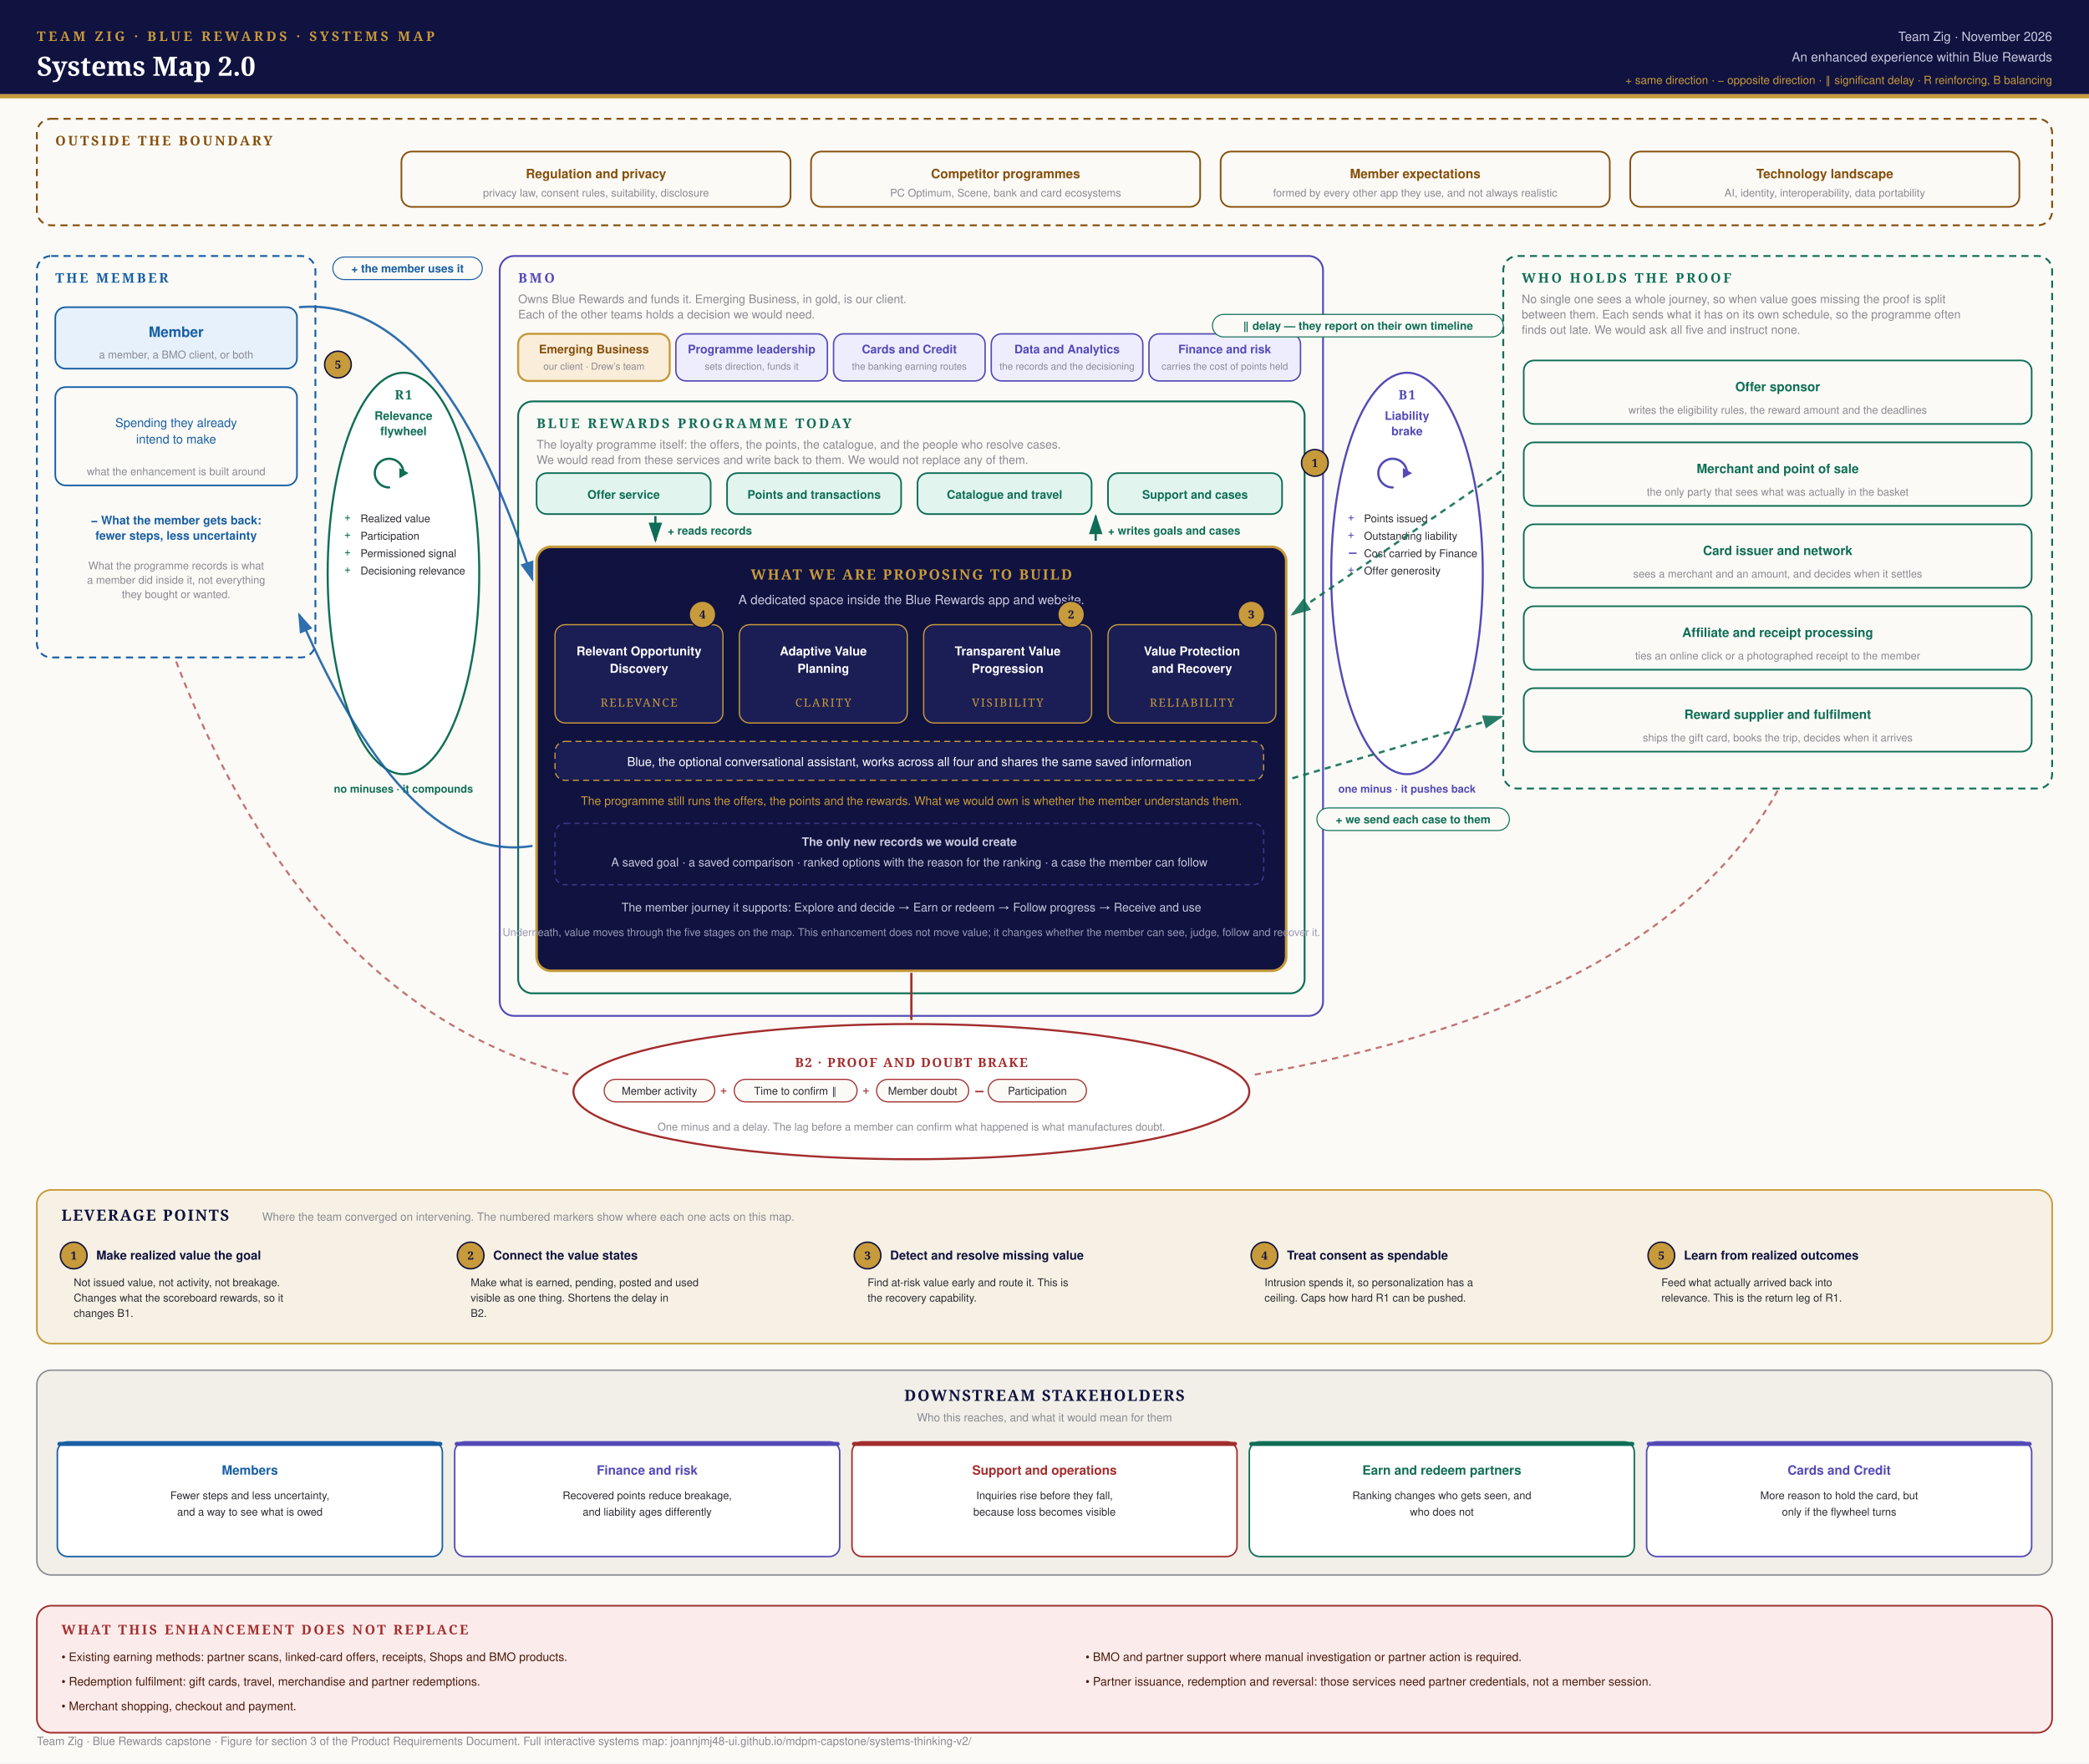
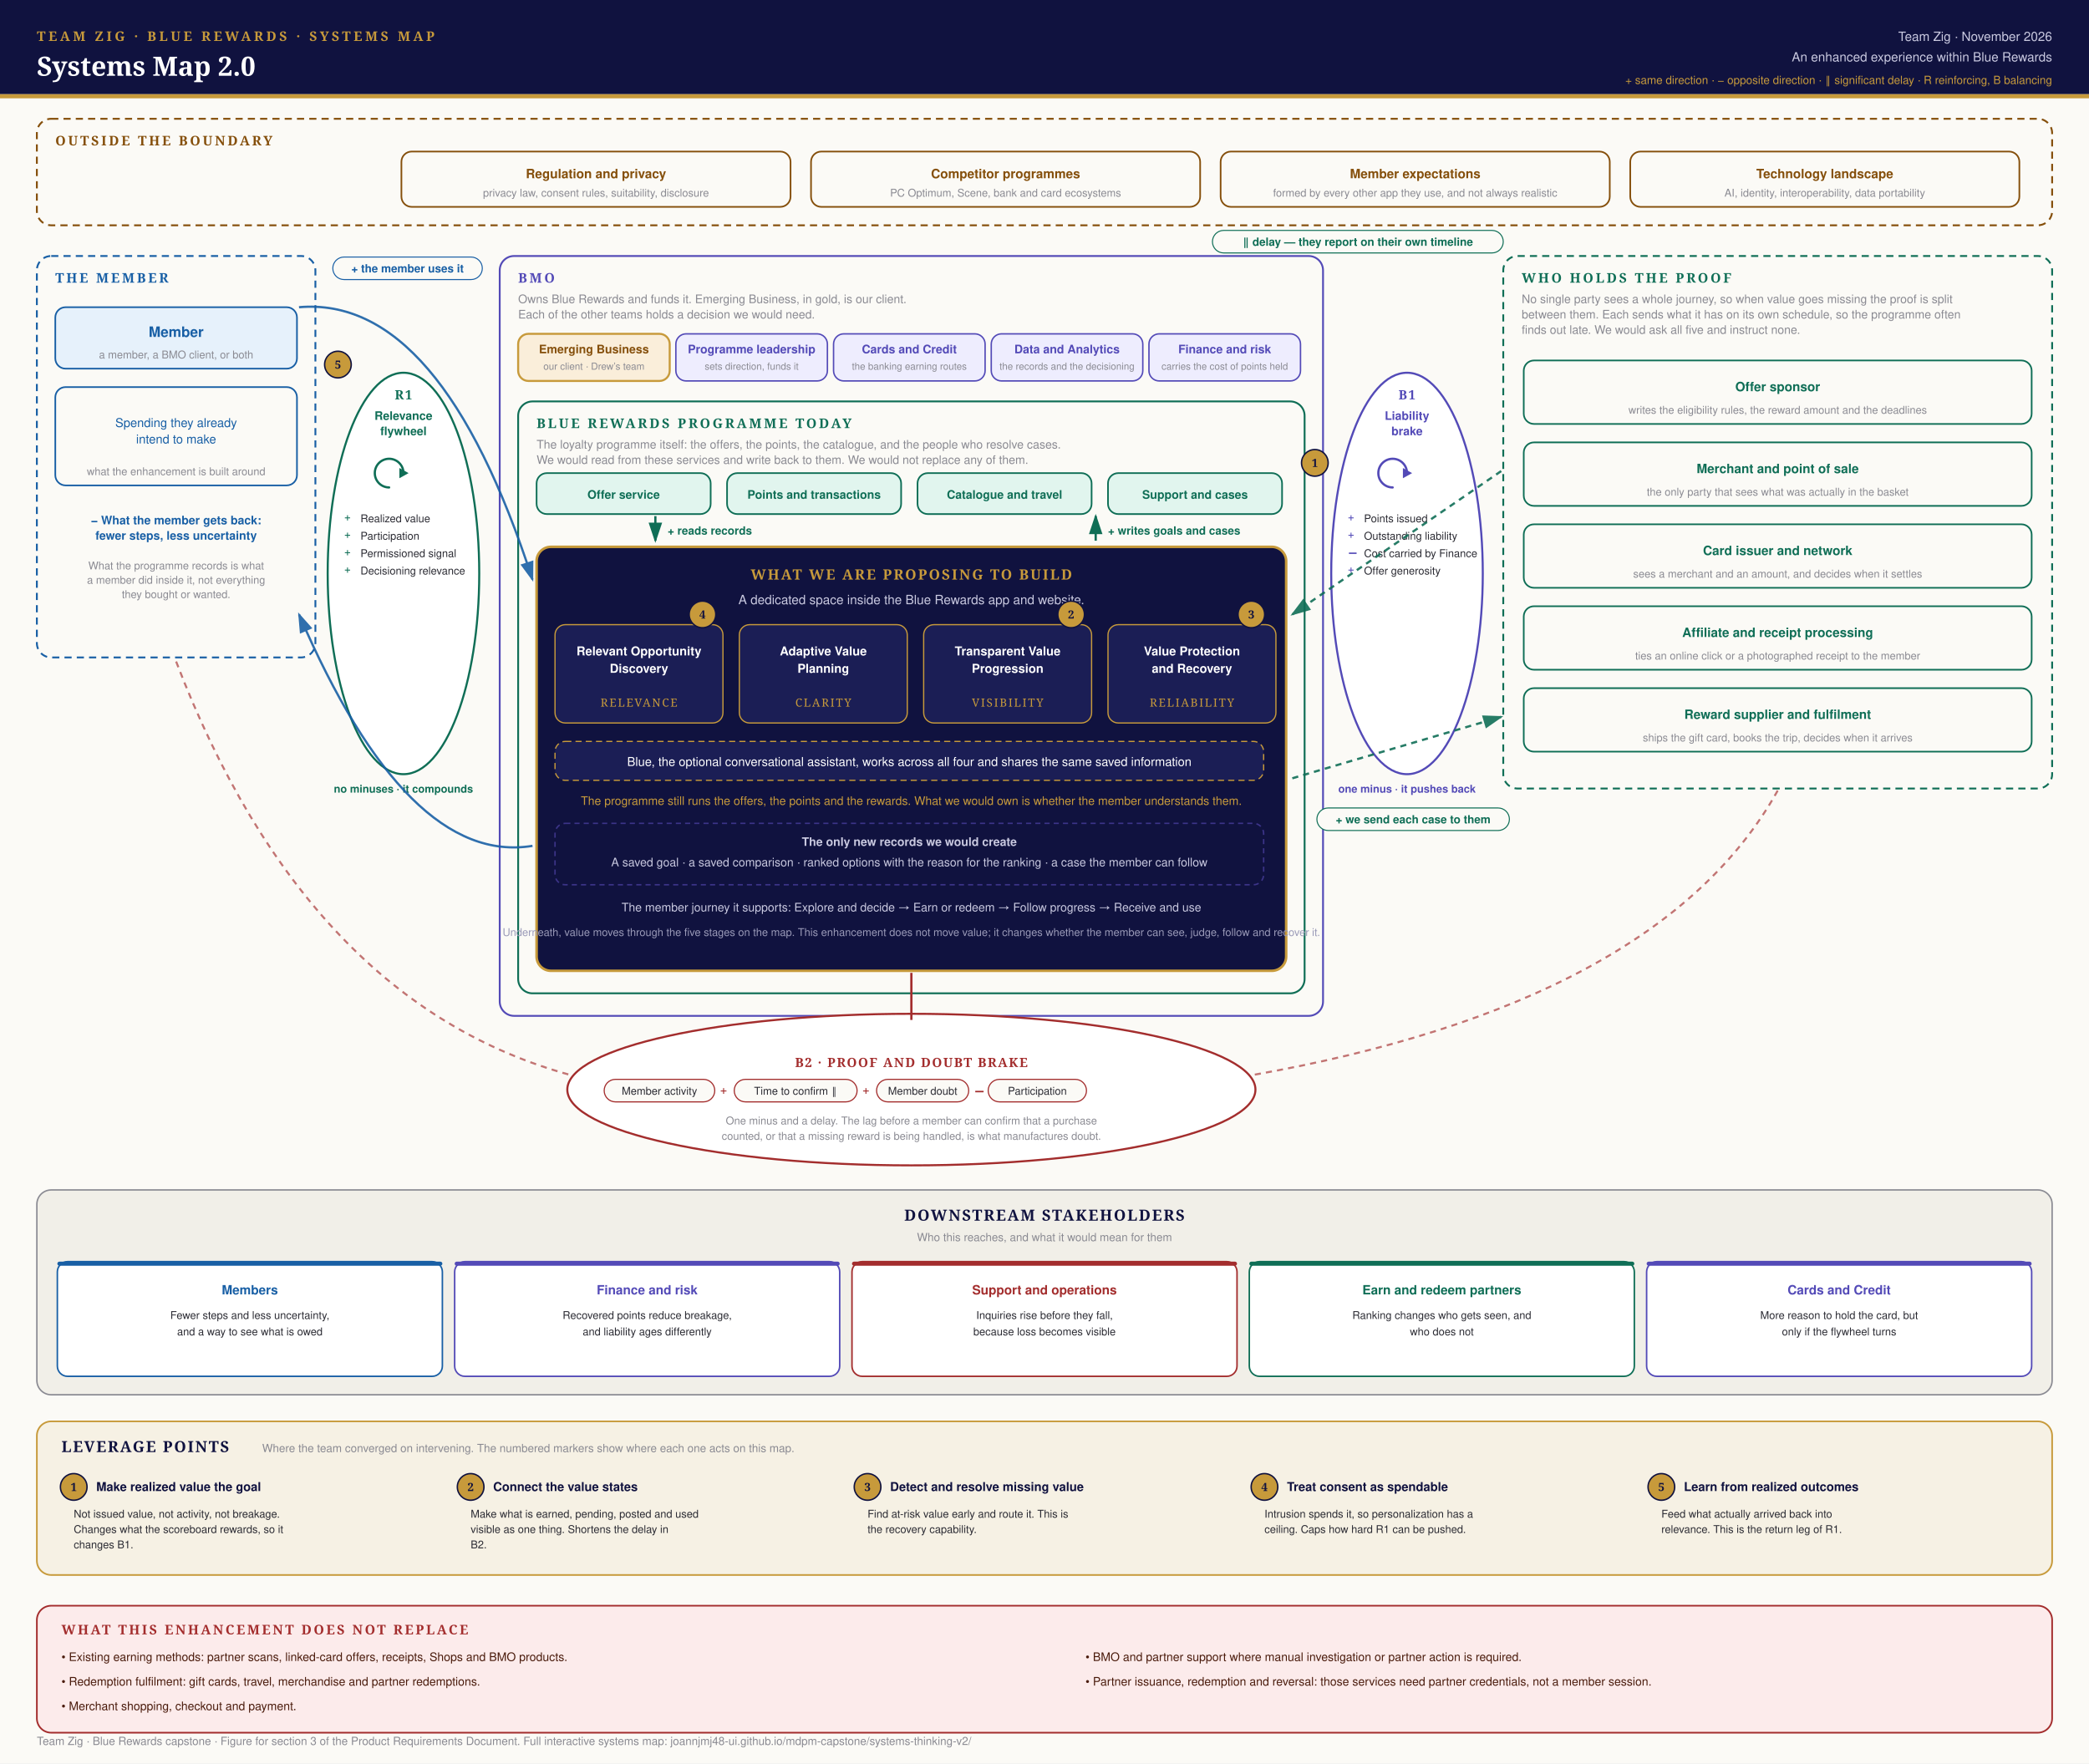
<svg xmlns="http://www.w3.org/2000/svg" viewBox="0 0 2040 1722" role="img" aria-label="Where the product sits in the Blue Rewards system. The product is a dedicated space inside the existing Blue Rewards app, nested within the programme systems of record, which are nested within BMO. The member is to the left, evidence authorities to the right, and forces outside the boundary across the top. The product owns no system of record.">
  <defs>
    <marker id="ar_185FA5" markerWidth="10" markerHeight="10" refX="8" refY="3" orient="auto" markerUnits="strokeWidth">
      <path d="M0,0 L9,3 L0,6 Z" fill="#185FA5" />
    </marker>
    <marker id="ar_534AB7" markerWidth="10" markerHeight="10" refX="8" refY="3" orient="auto" markerUnits="strokeWidth">
      <path d="M0,0 L9,3 L0,6 Z" fill="#534AB7" />
    </marker>
    <marker id="ar_0F6E56" markerWidth="10" markerHeight="10" refX="8" refY="3" orient="auto" markerUnits="strokeWidth">
      <path d="M0,0 L9,3 L0,6 Z" fill="#0F6E56" />
    </marker>
    <marker id="ar_854F0B" markerWidth="10" markerHeight="10" refX="8" refY="3" orient="auto" markerUnits="strokeWidth">
      <path d="M0,0 L9,3 L0,6 Z" fill="#854F0B" />
    </marker>
    <marker id="ar_8a8a92" markerWidth="10" markerHeight="10" refX="8" refY="3" orient="auto" markerUnits="strokeWidth">
      <path d="M0,0 L9,3 L0,6 Z" fill="#8a8a92" />
    </marker>
    <marker id="ar_C79A3B" markerWidth="10" markerHeight="10" refX="8" refY="3" orient="auto" markerUnits="strokeWidth">
      <path d="M0,0 L9,3 L0,6 Z" fill="#C79A3B" />
    </marker>
    <marker id="ar_10123f" markerWidth="10" markerHeight="10" refX="8" refY="3" orient="auto" markerUnits="strokeWidth">
      <path d="M0,0 L9,3 L0,6 Z" fill="#10123f" />
    </marker>
  </defs>
  <rect width="2040" height="1722" fill="#fbfaf6" />
  <rect width="2040" height="92" fill="#10123f" />
  <rect y="92" width="2040" height="4" fill="#C79A3B" />
  <text x="36" y="40" font-family="Georgia,serif" font-size="13" fill="#C79A3B" letter-spacing="2.8" font-weight="700">TEAM ZIG  ·  BLUE REWARDS  ·  SYSTEMS MAP</text>
  <text x="36" y="74" font-family="Georgia,serif" font-size="26" fill="#ffffff" font-weight="700">Systems Map 2.0</text>
  <text x="2004" y="40" text-anchor="end" font-family="Helvetica,Arial,sans-serif" font-size="12.5" fill="#c9c9e0">Team Zig · November 2026</text>
  <text x="2004" y="60" text-anchor="end" font-family="Helvetica,Arial,sans-serif" font-size="12.5" fill="#c9c9e0">An enhanced experience within Blue Rewards</text>
  <text x="2004" y="82" text-anchor="end" font-family="Helvetica,Arial,sans-serif" font-size="11" fill="#C79A3B">+ same direction · − opposite direction · ‖ significant delay · R reinforcing, B balancing</text>
  <g transform="translate(0,0)">
    <rect x="36" y="116" width="1968" height="104" rx="14" fill="none" stroke="#854F0B" stroke-width="1.8" stroke-dasharray="7 5" />
    <text x="54" y="142" font-family="Georgia,serif" font-size="13" fill="#854F0B" font-weight="700" letter-spacing="2.2">OUTSIDE THE BOUNDARY</text>
    <rect x="392" y="148" width="380" height="54" rx="10" fill="#fbfaf6" stroke="#854F0B" stroke-width="1.6" />
    <text x="582.0" y="174.0" text-anchor="middle" font-family="Helvetica,Arial,sans-serif" font-size="12.5" fill="#854F0B" font-weight="700">Regulation and privacy</text>
    <text x="582.0" y="192" text-anchor="middle" font-family="Helvetica,Arial,sans-serif" font-size="10.5" fill="#8a8a92">privacy law, consent rules, suitability, disclosure</text>
    <rect x="792" y="148" width="380" height="54" rx="10" fill="#fbfaf6" stroke="#854F0B" stroke-width="1.6" />
    <text x="982.0" y="174.0" text-anchor="middle" font-family="Helvetica,Arial,sans-serif" font-size="12.5" fill="#854F0B" font-weight="700">Competitor programmes</text>
    <text x="982.0" y="192" text-anchor="middle" font-family="Helvetica,Arial,sans-serif" font-size="10.5" fill="#8a8a92">PC Optimum, Scene, bank and card ecosystems</text>
    <rect x="1192" y="148" width="380" height="54" rx="10" fill="#fbfaf6" stroke="#854F0B" stroke-width="1.6" />
    <text x="1382.0" y="174.0" text-anchor="middle" font-family="Helvetica,Arial,sans-serif" font-size="12.5" fill="#854F0B" font-weight="700">Member expectations</text>
    <text x="1382.0" y="192" text-anchor="middle" font-family="Helvetica,Arial,sans-serif" font-size="10.5" fill="#8a8a92">formed by every other app they use, and not always realistic</text>
    <rect x="1592" y="148" width="380" height="54" rx="10" fill="#fbfaf6" stroke="#854F0B" stroke-width="1.6" />
    <text x="1782.0" y="174.0" text-anchor="middle" font-family="Helvetica,Arial,sans-serif" font-size="12.5" fill="#854F0B" font-weight="700">Technology landscape</text>
    <text x="1782.0" y="192" text-anchor="middle" font-family="Helvetica,Arial,sans-serif" font-size="10.5" fill="#8a8a92">AI, identity, interoperability, data portability</text>
    <rect x="36" y="250" width="272" height="392" rx="14" fill="none" stroke="#185FA5" stroke-width="1.8" stroke-dasharray="7 5" />
    <text x="54" y="276" font-family="Georgia,serif" font-size="13" fill="#185FA5" font-weight="700" letter-spacing="2.2">THE MEMBER</text>
    <rect x="54" y="300" width="236" height="60" rx="10" fill="#E6F1FB" stroke="#185FA5" stroke-width="1.6" />
    <text x="172.0" y="329.0" text-anchor="middle" font-family="Helvetica,Arial,sans-serif" font-size="14" fill="#185FA5" font-weight="700">Member</text>
    <text x="172.0" y="350" text-anchor="middle" font-family="Helvetica,Arial,sans-serif" font-size="10.5" fill="#8a8a92">a member, a BMO client, or both</text>
    <rect x="54" y="378" width="236" height="96" rx="10" fill="#fbfaf6" stroke="#185FA5" stroke-width="1.6" />
    <text x="172.0" y="417.0" text-anchor="middle" font-family="Helvetica,Arial,sans-serif" font-size="12" fill="#185FA5" font-weight="400">Spending they already</text>
    <text x="172.0" y="433.0" text-anchor="middle" font-family="Helvetica,Arial,sans-serif" font-size="12" fill="#185FA5" font-weight="400">intend to make</text>
    <text x="172.0" y="464" text-anchor="middle" font-family="Helvetica,Arial,sans-serif" font-size="10.5" fill="#8a8a92">what the enhancement is built around</text>
    <text x="172" y="512" text-anchor="middle" font-family="Helvetica,Arial,sans-serif" font-size="11.5" fill="#185FA5" font-weight="700">−  What the member gets back:</text>
    <text x="172" y="527" text-anchor="middle" font-family="Helvetica,Arial,sans-serif" font-size="11.5" fill="#185FA5" font-weight="700">fewer steps, less uncertainty</text>
    <text x="172" y="556" text-anchor="middle" font-family="Helvetica,Arial,sans-serif" font-size="10.5" fill="#8a8a92">What the programme records is what</text>
    <text x="172" y="570" text-anchor="middle" font-family="Helvetica,Arial,sans-serif" font-size="10.5" fill="#8a8a92">a member did inside it, not everything</text>
    <text x="172" y="584" text-anchor="middle" font-family="Helvetica,Arial,sans-serif" font-size="10.5" fill="#8a8a92">they bought or wanted.</text>
    <ellipse cx="394" cy="560" rx="74" ry="196" fill="#ffffff" stroke="#0F6E56" stroke-width="2" />
    <text x="394" y="390" text-anchor="middle" font-family="Georgia,serif" font-size="12.5" fill="#0F6E56" font-weight="700" letter-spacing="1.2">R1</text>
    <text x="394" y="410" text-anchor="middle" font-family="Helvetica,Arial,sans-serif" font-size="11.5" fill="#0F6E56" font-weight="700">Relevance</text>
    <text x="394" y="425" text-anchor="middle" font-family="Helvetica,Arial,sans-serif" font-size="11.5" fill="#0F6E56" font-weight="700">flywheel</text>
    <path d="M380,476 A 14 14 0 1 1 394,462" fill="none" stroke="#0F6E56" stroke-width="2.2" stroke-linecap="round" />
    <path d="M390,457 L399,462 L390,467 Z" fill="#0F6E56" />
    <text x="336" y="510" font-family="Georgia,serif" font-size="12" fill="#0F6E56" font-weight="700">+</text>
    <text x="352" y="510" font-family="Helvetica,Arial,sans-serif" font-size="10.5" fill="#2b2b33">Realized value</text>
    <text x="336" y="527" font-family="Georgia,serif" font-size="12" fill="#0F6E56" font-weight="700">+</text>
    <text x="352" y="527" font-family="Helvetica,Arial,sans-serif" font-size="10.5" fill="#2b2b33">Participation</text>
    <text x="336" y="544" font-family="Georgia,serif" font-size="12" fill="#0F6E56" font-weight="700">+</text>
    <text x="352" y="544" font-family="Helvetica,Arial,sans-serif" font-size="10.5" fill="#2b2b33">Permissioned signal</text>
    <text x="336" y="561" font-family="Georgia,serif" font-size="12" fill="#0F6E56" font-weight="700">+</text>
    <text x="352" y="561" font-family="Helvetica,Arial,sans-serif" font-size="10.5" fill="#2b2b33">Decisioning relevance</text>
    <text x="394" y="774" text-anchor="middle" font-family="Helvetica,Arial,sans-serif" font-size="10.5" fill="#0F6E56" font-weight="700">no minuses · it compounds</text>
    <rect x="488" y="250" width="804" height="742" rx="14" fill="none" stroke="#534AB7" stroke-width="1.8" />
    <text x="506" y="276" font-family="Georgia,serif" font-size="13" fill="#534AB7" font-weight="700" letter-spacing="2.2">BMO</text>
    <text x="506" y="296" font-family="Helvetica,Arial,sans-serif" font-size="11.5" fill="#8a8a92">Owns Blue Rewards and funds it. Emerging Business, in gold, is our client.</text>
    <text x="506" y="311" font-family="Helvetica,Arial,sans-serif" font-size="11.5" fill="#8a8a92">Each of the other teams holds a decision we would need.</text>
    <rect x="506" y="326" width="148" height="46" rx="10" fill="#FAEEDA" stroke="#C79A3B" stroke-width="2" />
    <text x="580" y="345" text-anchor="middle" font-family="Helvetica,Arial,sans-serif" font-size="11.5" fill="#854F0B" font-weight="700">Emerging Business</text>
    <text x="580" y="361" text-anchor="middle" font-family="Helvetica,Arial,sans-serif" font-size="9.5" fill="#8a8a92">our client · Drew’s team</text>
    <rect x="660" y="326" width="148" height="46" rx="10" fill="#EEEDFE" stroke="#534AB7" stroke-width="1.4" />
    <text x="734" y="345" text-anchor="middle" font-family="Helvetica,Arial,sans-serif" font-size="11.5" fill="#534AB7" font-weight="700">Programme leadership</text>
    <text x="734" y="361" text-anchor="middle" font-family="Helvetica,Arial,sans-serif" font-size="9.5" fill="#8a8a92">sets direction, funds it</text>
    <rect x="814" y="326" width="148" height="46" rx="10" fill="#EEEDFE" stroke="#534AB7" stroke-width="1.4" />
    <text x="888" y="345" text-anchor="middle" font-family="Helvetica,Arial,sans-serif" font-size="11.5" fill="#534AB7" font-weight="700">Cards and Credit</text>
    <text x="888" y="361" text-anchor="middle" font-family="Helvetica,Arial,sans-serif" font-size="9.5" fill="#8a8a92">the banking earning routes</text>
    <rect x="968" y="326" width="148" height="46" rx="10" fill="#EEEDFE" stroke="#534AB7" stroke-width="1.4" />
    <text x="1042" y="345" text-anchor="middle" font-family="Helvetica,Arial,sans-serif" font-size="11.5" fill="#534AB7" font-weight="700">Data and Analytics</text>
    <text x="1042" y="361" text-anchor="middle" font-family="Helvetica,Arial,sans-serif" font-size="9.5" fill="#8a8a92">the records and the decisioning</text>
    <rect x="1122" y="326" width="148" height="46" rx="10" fill="#EEEDFE" stroke="#534AB7" stroke-width="1.4" />
    <text x="1196" y="345" text-anchor="middle" font-family="Helvetica,Arial,sans-serif" font-size="11.5" fill="#534AB7" font-weight="700">Finance and risk</text>
    <text x="1196" y="361" text-anchor="middle" font-family="Helvetica,Arial,sans-serif" font-size="9.5" fill="#8a8a92">carries the cost of points held</text>
    <rect x="506" y="392" width="768" height="578" rx="14" fill="none" stroke="#0F6E56" stroke-width="1.8" />
    <text x="524" y="418" font-family="Georgia,serif" font-size="13" fill="#0F6E56" font-weight="700" letter-spacing="2.2">BLUE REWARDS PROGRAMME TODAY</text>
    <text x="524" y="438" font-family="Helvetica,Arial,sans-serif" font-size="11.5" fill="#8a8a92">The loyalty programme itself: the offers, the points, the catalogue, and the people who resolve cases.</text>
    <text x="524" y="453" font-family="Helvetica,Arial,sans-serif" font-size="11.5" fill="#8a8a92">We would read from these services and write back to them. We would not replace any of them.</text>
    <rect x="524" y="462" width="170" height="40" rx="10" fill="#E1F5EE" stroke="#0F6E56" stroke-width="1.6" />
    <text x="609.0" y="487.0" text-anchor="middle" font-family="Helvetica,Arial,sans-serif" font-size="11.5" fill="#0F6E56" font-weight="700">Offer service</text>
    <rect x="710" y="462" width="170" height="40" rx="10" fill="#E1F5EE" stroke="#0F6E56" stroke-width="1.6" />
    <text x="795.0" y="487.0" text-anchor="middle" font-family="Helvetica,Arial,sans-serif" font-size="11.5" fill="#0F6E56" font-weight="700">Points and transactions</text>
    <rect x="896" y="462" width="170" height="40" rx="10" fill="#E1F5EE" stroke="#0F6E56" stroke-width="1.6" />
    <text x="981.0" y="487.0" text-anchor="middle" font-family="Helvetica,Arial,sans-serif" font-size="11.5" fill="#0F6E56" font-weight="700">Catalogue and travel</text>
    <rect x="1082" y="462" width="170" height="40" rx="10" fill="#E1F5EE" stroke="#0F6E56" stroke-width="1.6" />
    <text x="1167.0" y="487.0" text-anchor="middle" font-family="Helvetica,Arial,sans-serif" font-size="11.5" fill="#0F6E56" font-weight="700">Support and cases</text>
    <rect x="524" y="534" width="732" height="414" rx="14" fill="#10123f" stroke="#C79A3B" stroke-width="2.5" />
    <text x="890" y="566" text-anchor="middle" font-family="Georgia,serif" font-size="14" fill="#C79A3B" font-weight="700" letter-spacing="1.6">WHAT WE ARE PROPOSING TO BUILD</text>
    <text x="890" y="590" text-anchor="middle" font-family="Helvetica,Arial,sans-serif" font-size="12.5" fill="#c9c9e0">A dedicated space inside the Blue Rewards app and website.</text>
    <rect x="542" y="610" width="164" height="96" rx="10" fill="#1b1e55" stroke="#C79A3B" stroke-width="1.2" />
    <text x="624" y="640" text-anchor="middle" font-family="Helvetica,Arial,sans-serif" font-size="12" fill="#ffffff" font-weight="700">Relevant Opportunity</text>
    <text x="624" y="657" text-anchor="middle" font-family="Helvetica,Arial,sans-serif" font-size="12" fill="#ffffff" font-weight="700">Discovery</text>
    <text x="624" y="690" text-anchor="middle" font-family="Georgia,serif" font-size="11" fill="#C79A3B" letter-spacing="1.4">RELEVANCE</text>
    <rect x="722" y="610" width="164" height="96" rx="10" fill="#1b1e55" stroke="#C79A3B" stroke-width="1.2" />
    <text x="804" y="640" text-anchor="middle" font-family="Helvetica,Arial,sans-serif" font-size="12" fill="#ffffff" font-weight="700">Adaptive Value</text>
    <text x="804" y="657" text-anchor="middle" font-family="Helvetica,Arial,sans-serif" font-size="12" fill="#ffffff" font-weight="700">Planning</text>
    <text x="804" y="690" text-anchor="middle" font-family="Georgia,serif" font-size="11" fill="#C79A3B" letter-spacing="1.4">CLARITY</text>
    <rect x="902" y="610" width="164" height="96" rx="10" fill="#1b1e55" stroke="#C79A3B" stroke-width="1.2" />
    <text x="984" y="640" text-anchor="middle" font-family="Helvetica,Arial,sans-serif" font-size="12" fill="#ffffff" font-weight="700">Transparent Value</text>
    <text x="984" y="657" text-anchor="middle" font-family="Helvetica,Arial,sans-serif" font-size="12" fill="#ffffff" font-weight="700">Progression</text>
    <text x="984" y="690" text-anchor="middle" font-family="Georgia,serif" font-size="11" fill="#C79A3B" letter-spacing="1.4">VISIBILITY</text>
    <rect x="1082" y="610" width="164" height="96" rx="10" fill="#1b1e55" stroke="#C79A3B" stroke-width="1.2" />
    <text x="1164" y="640" text-anchor="middle" font-family="Helvetica,Arial,sans-serif" font-size="12" fill="#ffffff" font-weight="700">Value Protection</text>
    <text x="1164" y="657" text-anchor="middle" font-family="Helvetica,Arial,sans-serif" font-size="12" fill="#ffffff" font-weight="700">and Recovery</text>
    <text x="1164" y="690" text-anchor="middle" font-family="Georgia,serif" font-size="11" fill="#C79A3B" letter-spacing="1.4">RELIABILITY</text>
    <rect x="542" y="724" width="692" height="38" rx="10" fill="#1b1e55" stroke="#C79A3B" stroke-width="1.2" stroke-dasharray="6 4" />
    <text x="888" y="748" text-anchor="middle" font-family="Helvetica,Arial,sans-serif" font-size="12" fill="#ffffff">Blue, the optional conversational assistant, works across all four and shares the same saved information</text>
    <text x="890" y="786" text-anchor="middle" font-family="Helvetica,Arial,sans-serif" font-size="11.5" fill="#C79A3B">The programme still runs the offers, the points and the rewards. What we would own is whether the member understands them.</text>
    <rect x="542" y="804" width="692" height="60" rx="10" fill="none" stroke="#3C3489" stroke-width="1.4" stroke-dasharray="5 4" />
    <text x="888" y="826" text-anchor="middle" font-family="Helvetica,Arial,sans-serif" font-size="11.5" fill="#c9c9e0" font-weight="700">The only new records we would create</text>
    <text x="888" y="846" text-anchor="middle" font-family="Helvetica,Arial,sans-serif" font-size="11.5" fill="#c9c9e0">A saved goal · a saved comparison · ranked options with the reason for the ranking · a case the member can follow</text>
    <text x="890" y="890" text-anchor="middle" font-family="Helvetica,Arial,sans-serif" font-size="11.5" fill="#c9c9e0">The member journey it supports:  Explore and decide  →  Earn or redeem  →  Follow progress  →  Receive and use</text>
    <text x="890" y="914" text-anchor="middle" font-family="Helvetica,Arial,sans-serif" font-size="10.5" fill="#9a9ab8">Underneath, value moves through the five stages on the map. This enhancement does not move value; it changes whether the member can see, judge, follow and recover it.</text>
    <ellipse cx="1374" cy="560" rx="74" ry="196" fill="#ffffff" stroke="#534AB7" stroke-width="2" />
    <text x="1374" y="390" text-anchor="middle" font-family="Georgia,serif" font-size="12.5" fill="#534AB7" font-weight="700" letter-spacing="1.2">B1</text>
    <text x="1374" y="410" text-anchor="middle" font-family="Helvetica,Arial,sans-serif" font-size="11.5" fill="#534AB7" font-weight="700">Liability</text>
    <text x="1374" y="425" text-anchor="middle" font-family="Helvetica,Arial,sans-serif" font-size="11.5" fill="#534AB7" font-weight="700">brake</text>
    <path d="M1360,476 A 14 14 0 1 1 1374,462" fill="none" stroke="#534AB7" stroke-width="2.2" stroke-linecap="round" />
    <path d="M1370,457 L1379,462 L1370,467 Z" fill="#534AB7" />
    <text x="1316" y="510" font-family="Georgia,serif" font-size="12" fill="#534AB7" font-weight="700">+</text>
    <text x="1332" y="510" font-family="Helvetica,Arial,sans-serif" font-size="10.5" fill="#2b2b33">Points issued</text>
    <text x="1316" y="527" font-family="Georgia,serif" font-size="12" fill="#534AB7" font-weight="700">+</text>
    <text x="1332" y="527" font-family="Helvetica,Arial,sans-serif" font-size="10.5" fill="#2b2b33">Outstanding liability</text>
    <text x="1316" y="544" font-family="Georgia,serif" font-size="12" fill="#534AB7" font-weight="700">−</text>
    <text x="1332" y="544" font-family="Helvetica,Arial,sans-serif" font-size="10.5" fill="#2b2b33">Cost carried by Finance</text>
    <text x="1316" y="561" font-family="Georgia,serif" font-size="12" fill="#534AB7" font-weight="700">+</text>
    <text x="1332" y="561" font-family="Helvetica,Arial,sans-serif" font-size="10.5" fill="#2b2b33">Offer generosity</text>
    <text x="1374" y="774" text-anchor="middle" font-family="Helvetica,Arial,sans-serif" font-size="10.5" fill="#534AB7" font-weight="700">one minus · it pushes back</text>
    <rect x="1468" y="250" width="536" height="520" rx="14" fill="none" stroke="#0F6E56" stroke-width="1.8" stroke-dasharray="7 5" />
    <text x="1486" y="276" font-family="Georgia,serif" font-size="13" fill="#0F6E56" font-weight="700" letter-spacing="2.2">WHO HOLDS THE PROOF</text>
-     <text x="1486" y="296" font-family="Helvetica,Arial,sans-serif" font-size="11.5" fill="#8a8a92">No single one sees a whole journey, so when value goes missing the proof is split</text>
+     <text x="1486" y="296" font-family="Helvetica,Arial,sans-serif" font-size="11.5" fill="#8a8a92">No single party sees a whole journey, so when value goes missing the proof is split</text>
    <text x="1486" y="311" font-family="Helvetica,Arial,sans-serif" font-size="11.5" fill="#8a8a92">between them. Each sends what it has on its own schedule, so the programme often</text>
    <text x="1486" y="326" font-family="Helvetica,Arial,sans-serif" font-size="11.5" fill="#8a8a92">finds out late. We would ask all five and instruct none.</text>
    <rect x="1488" y="352" width="496" height="62" rx="10" fill="#fbfaf6" stroke="#0F6E56" stroke-width="1.6" />
    <text x="1736.0" y="382.0" text-anchor="middle" font-family="Helvetica,Arial,sans-serif" font-size="12.5" fill="#0F6E56" font-weight="700">Offer sponsor</text>
    <text x="1736.0" y="404" text-anchor="middle" font-family="Helvetica,Arial,sans-serif" font-size="10.5" fill="#8a8a92">writes the eligibility rules, the reward amount and the deadlines</text>
    <rect x="1488" y="432" width="496" height="62" rx="10" fill="#fbfaf6" stroke="#0F6E56" stroke-width="1.6" />
    <text x="1736.0" y="462.0" text-anchor="middle" font-family="Helvetica,Arial,sans-serif" font-size="12.5" fill="#0F6E56" font-weight="700">Merchant and point of sale</text>
    <text x="1736.0" y="484" text-anchor="middle" font-family="Helvetica,Arial,sans-serif" font-size="10.5" fill="#8a8a92">the only party that sees what was actually in the basket</text>
    <rect x="1488" y="512" width="496" height="62" rx="10" fill="#fbfaf6" stroke="#0F6E56" stroke-width="1.6" />
    <text x="1736.0" y="542.0" text-anchor="middle" font-family="Helvetica,Arial,sans-serif" font-size="12.5" fill="#0F6E56" font-weight="700">Card issuer and network</text>
    <text x="1736.0" y="564" text-anchor="middle" font-family="Helvetica,Arial,sans-serif" font-size="10.5" fill="#8a8a92">sees a merchant and an amount, and decides when it settles</text>
    <rect x="1488" y="592" width="496" height="62" rx="10" fill="#fbfaf6" stroke="#0F6E56" stroke-width="1.6" />
    <text x="1736.0" y="622.0" text-anchor="middle" font-family="Helvetica,Arial,sans-serif" font-size="12.5" fill="#0F6E56" font-weight="700">Affiliate and receipt processing</text>
    <text x="1736.0" y="644" text-anchor="middle" font-family="Helvetica,Arial,sans-serif" font-size="10.5" fill="#8a8a92">ties an online click or a photographed receipt to the member</text>
    <rect x="1488" y="672" width="496" height="62" rx="10" fill="#fbfaf6" stroke="#0F6E56" stroke-width="1.6" />
    <text x="1736.0" y="702.0" text-anchor="middle" font-family="Helvetica,Arial,sans-serif" font-size="12.5" fill="#0F6E56" font-weight="700">Reward supplier and fulfilment</text>
    <text x="1736.0" y="724" text-anchor="middle" font-family="Helvetica,Arial,sans-serif" font-size="10.5" fill="#8a8a92">ships the gift card, books the trip, decides when it arrives</text>
    <path d="M292,300 Q430,288 520,566" fill="none" stroke="#185FA5" stroke-width="2.2" marker-end="url(#ar_185FA5)" opacity="0.9" />
    <rect x="325.0" y="251" width="146.0" height="22" rx="11" fill="#fbfaf6" stroke="#185FA5" stroke-width="1" />
    <text x="398" y="266" text-anchor="middle" font-family="Helvetica,Arial,sans-serif" font-size="11" fill="#185FA5" font-weight="700">+  the member uses it</text>
    <path d="M520,826 Q398,846 292,600" fill="none" stroke="#185FA5" stroke-width="2.2" marker-end="url(#ar_185FA5)" opacity="0.9" />
    <line x1="640" y1="504" x2="640" y2="528" stroke="#0F6E56" stroke-width="2.2" marker-end="url(#ar_0F6E56)" />
    <text x="652" y="522" font-family="Helvetica,Arial,sans-serif" font-size="11" fill="#0F6E56" font-weight="700">+  reads records</text>
    <line x1="1070" y1="528" x2="1070" y2="504" stroke="#0F6E56" stroke-width="2.2" marker-end="url(#ar_0F6E56)" />
    <text x="1082" y="522" font-family="Helvetica,Arial,sans-serif" font-size="11" fill="#0F6E56" font-weight="700">+  writes goals and cases</text>
    <path d="M1466,460 L1262,600" fill="none" stroke="#0F6E56" stroke-width="2.2" stroke-dasharray="6 5" marker-end="url(#ar_0F6E56)" opacity="0.9" />
-     <rect x="1184.0" y="307" width="284.0" height="22" rx="11" fill="#fbfaf6" stroke="#0F6E56" stroke-width="1" />
-     <text x="1326" y="322" text-anchor="middle" font-family="Helvetica,Arial,sans-serif" font-size="11" fill="#0F6E56" font-weight="700">‖  delay — they report on their own timeline</text>
+     <rect x="1184.0" y="225" width="284.0" height="22" rx="11" fill="#fbfaf6" stroke="#0F6E56" stroke-width="1" />
+     <text x="1326" y="240" text-anchor="middle" font-family="Helvetica,Arial,sans-serif" font-size="11" fill="#0F6E56" font-weight="700">‖  delay — they report on their own timeline</text>
    <path d="M1262,760 L1466,700" fill="none" stroke="#0F6E56" stroke-width="2.2" stroke-dasharray="6 5" marker-end="url(#ar_0F6E56)" opacity="0.9" />
    <rect x="1286.0" y="789" width="188.0" height="22" rx="11" fill="#fbfaf6" stroke="#0F6E56" stroke-width="1" />
    <text x="1380" y="804" text-anchor="middle" font-family="Helvetica,Arial,sans-serif" font-size="11" fill="#0F6E56" font-weight="700">+  we send each case to them</text>
-     <ellipse cx="890" cy="1066" rx="330" ry="66" fill="#ffffff" stroke="#A32D2D" stroke-width="2" />
+     <ellipse cx="890" cy="1064" rx="336" ry="74" fill="#ffffff" stroke="#A32D2D" stroke-width="2" />
    <text x="890" y="1042" text-anchor="middle" font-family="Georgia,serif" font-size="12.5" fill="#A32D2D" font-weight="700" letter-spacing="1.2">B2  ·  PROOF AND DOUBT BRAKE</text>
    <rect x="590" y="1054" width="108.0" height="22" rx="11" fill="#fbfaf6" stroke="#A32D2D" stroke-width="1.1" />
    <text x="644.0" y="1069" text-anchor="middle" font-family="Helvetica,Arial,sans-serif" font-size="10.5" fill="#2b2b33">Member activity</text>
    <text x="703.0" y="1070" font-family="Georgia,serif" font-size="13" fill="#A32D2D" font-weight="700">+</text>
    <rect x="717.0" y="1054" width="120.0" height="22" rx="11" fill="#fbfaf6" stroke="#A32D2D" stroke-width="1.1" />
    <text x="777.0" y="1069" text-anchor="middle" font-family="Helvetica,Arial,sans-serif" font-size="10.5" fill="#2b2b33">Time to confirm ‖</text>
    <text x="842.0" y="1070" font-family="Georgia,serif" font-size="13" fill="#A32D2D" font-weight="700">+</text>
    <rect x="856.0" y="1054" width="90.0" height="22" rx="11" fill="#fbfaf6" stroke="#A32D2D" stroke-width="1.1" />
    <text x="901.0" y="1069" text-anchor="middle" font-family="Helvetica,Arial,sans-serif" font-size="10.5" fill="#2b2b33">Member doubt</text>
    <text x="951.0" y="1070" font-family="Georgia,serif" font-size="13" fill="#A32D2D" font-weight="700">−</text>
    <rect x="965.0" y="1054" width="96.0" height="22" rx="11" fill="#fbfaf6" stroke="#A32D2D" stroke-width="1.1" />
    <text x="1013.0" y="1069" text-anchor="middle" font-family="Helvetica,Arial,sans-serif" font-size="10.5" fill="#2b2b33">Participation</text>
-     <text x="890" y="1104" text-anchor="middle" font-family="Helvetica,Arial,sans-serif" font-size="10.5" fill="#8a8a92">One minus and a delay. The lag before a member can confirm what happened is what manufactures doubt.</text>
+     <text x="890" y="1098" text-anchor="middle" font-family="Helvetica,Arial,sans-serif" font-size="10.5" fill="#8a8a92">One minus and a delay. The lag before a member can confirm that a purchase</text>
+     <text x="890" y="1113" text-anchor="middle" font-family="Helvetica,Arial,sans-serif" font-size="10.5" fill="#8a8a92">counted, or that a missing reward is being handled, is what manufactures doubt.</text>
    <line x1="890" y1="950" x2="890" y2="996" stroke="#A32D2D" stroke-width="2.2" marker-end="url(#ar_A32D2D)" />
    <path d="M1736,772 Q1620,980 1222,1050" fill="none" stroke="#A32D2D" stroke-width="2" stroke-dasharray="6 5" marker-end="url(#ar_A32D2D)" opacity="0.65" />
    <path d="M172,646 Q300,980 558,1050" fill="none" stroke="#A32D2D" stroke-width="2" stroke-dasharray="6 5" marker-end="url(#ar_A32D2D)" opacity="0.65" />
    <circle cx="1284" cy="452" r="13" fill="#C79A3B" stroke="#10123f" stroke-width="1.4" />
    <text x="1284" y="456" text-anchor="middle" font-family="Georgia,serif" font-size="11" fill="#10123f" font-weight="700">1</text>
    <circle cx="1046" cy="600" r="13" fill="#C79A3B" stroke="#10123f" stroke-width="1.4" />
    <text x="1046" y="604" text-anchor="middle" font-family="Georgia,serif" font-size="11" fill="#10123f" font-weight="700">2</text>
    <circle cx="1222" cy="600" r="13" fill="#C79A3B" stroke="#10123f" stroke-width="1.4" />
    <text x="1222" y="604" text-anchor="middle" font-family="Georgia,serif" font-size="11" fill="#10123f" font-weight="700">3</text>
    <circle cx="686" cy="600" r="13" fill="#C79A3B" stroke="#10123f" stroke-width="1.4" />
    <text x="686" y="604" text-anchor="middle" font-family="Georgia,serif" font-size="11" fill="#10123f" font-weight="700">4</text>
    <circle cx="330" cy="356" r="13" fill="#C79A3B" stroke="#10123f" stroke-width="1.4" />
    <text x="330" y="360" text-anchor="middle" font-family="Georgia,serif" font-size="11" fill="#10123f" font-weight="700">5</text>
-     <rect x="36" y="1162" width="1968" height="150" rx="14" fill="#F6F1E4" stroke="#C79A3B" stroke-width="1.6" />
-     <text x="60" y="1192" font-family="Georgia,serif" font-size="15" fill="#10123f" font-weight="700" letter-spacing="1.4">LEVERAGE POINTS</text>
-     <text x="256" y="1192" font-family="Helvetica,Arial,sans-serif" font-size="11" fill="#8a8a92">Where the team converged on intervening. The numbered markers show where each one acts on this map.</text>
-     <circle cx="72.0" cy="1226" r="13" fill="#C79A3B" stroke="#10123f" stroke-width="1.4" />
-     <text x="72.0" y="1230" text-anchor="middle" font-family="Georgia,serif" font-size="11" fill="#10123f" font-weight="700">1</text>
-     <text x="94.0" y="1230" font-family="Helvetica,Arial,sans-serif" font-size="12" fill="#10123f" font-weight="700">Make realized value the goal</text>
-     <text x="72.0" y="1256" font-family="Helvetica,Arial,sans-serif" font-size="10.5" fill="#2b2b33">Not issued value, not activity, not breakage.</text>
-     <text x="72.0" y="1271" font-family="Helvetica,Arial,sans-serif" font-size="10.5" fill="#2b2b33">Changes what the scoreboard rewards, so it</text>
-     <text x="72.0" y="1286" font-family="Helvetica,Arial,sans-serif" font-size="10.5" fill="#2b2b33">changes B1.</text>
-     <circle cx="459.6" cy="1226" r="13" fill="#C79A3B" stroke="#10123f" stroke-width="1.4" />
-     <text x="459.6" y="1230" text-anchor="middle" font-family="Georgia,serif" font-size="11" fill="#10123f" font-weight="700">2</text>
-     <text x="481.6" y="1230" font-family="Helvetica,Arial,sans-serif" font-size="12" fill="#10123f" font-weight="700">Connect the value states</text>
-     <text x="459.6" y="1256" font-family="Helvetica,Arial,sans-serif" font-size="10.5" fill="#2b2b33">Make what is earned, pending, posted and used</text>
-     <text x="459.6" y="1271" font-family="Helvetica,Arial,sans-serif" font-size="10.5" fill="#2b2b33">visible as one thing. Shortens the delay in</text>
-     <text x="459.6" y="1286" font-family="Helvetica,Arial,sans-serif" font-size="10.5" fill="#2b2b33">B2.</text>
-     <circle cx="847.2" cy="1226" r="13" fill="#C79A3B" stroke="#10123f" stroke-width="1.4" />
-     <text x="847.2" y="1230" text-anchor="middle" font-family="Georgia,serif" font-size="11" fill="#10123f" font-weight="700">3</text>
-     <text x="869.2" y="1230" font-family="Helvetica,Arial,sans-serif" font-size="12" fill="#10123f" font-weight="700">Detect and resolve missing value</text>
-     <text x="847.2" y="1256" font-family="Helvetica,Arial,sans-serif" font-size="10.5" fill="#2b2b33">Find at-risk value early and route it. This is</text>
-     <text x="847.2" y="1271" font-family="Helvetica,Arial,sans-serif" font-size="10.5" fill="#2b2b33">the recovery capability.</text>
-     <circle cx="1234.8" cy="1226" r="13" fill="#C79A3B" stroke="#10123f" stroke-width="1.4" />
-     <text x="1234.8" y="1230" text-anchor="middle" font-family="Georgia,serif" font-size="11" fill="#10123f" font-weight="700">4</text>
-     <text x="1256.8" y="1230" font-family="Helvetica,Arial,sans-serif" font-size="12" fill="#10123f" font-weight="700">Treat consent as spendable</text>
-     <text x="1234.8" y="1256" font-family="Helvetica,Arial,sans-serif" font-size="10.5" fill="#2b2b33">Intrusion spends it, so personalization has a</text>
-     <text x="1234.8" y="1271" font-family="Helvetica,Arial,sans-serif" font-size="10.5" fill="#2b2b33">ceiling. Caps how hard R1 can be pushed.</text>
-     <circle cx="1622.4" cy="1226" r="13" fill="#C79A3B" stroke="#10123f" stroke-width="1.4" />
-     <text x="1622.4" y="1230" text-anchor="middle" font-family="Georgia,serif" font-size="11" fill="#10123f" font-weight="700">5</text>
-     <text x="1644.4" y="1230" font-family="Helvetica,Arial,sans-serif" font-size="12" fill="#10123f" font-weight="700">Learn from realized outcomes</text>
-     <text x="1622.4" y="1256" font-family="Helvetica,Arial,sans-serif" font-size="10.5" fill="#2b2b33">Feed what actually arrived back into</text>
-     <text x="1622.4" y="1271" font-family="Helvetica,Arial,sans-serif" font-size="10.5" fill="#2b2b33">relevance. This is the return leg of R1.</text>
-     <rect x="36" y="1338" width="1968" height="200" rx="14" fill="#F1EFE8" stroke="#8a8a92" stroke-width="1.4" />
-     <text x="1020.0" y="1368" text-anchor="middle" font-family="Georgia,serif" font-size="15" fill="#10123f" font-weight="700" letter-spacing="1.4">DOWNSTREAM STAKEHOLDERS</text>
-     <text x="1020.0" y="1388" text-anchor="middle" font-family="Helvetica,Arial,sans-serif" font-size="11" fill="#8a8a92">Who this reaches, and what it would mean for them</text>
-     <rect x="56.0" y="1408" width="376.0" height="112" rx="10" fill="#ffffff" stroke="#185FA5" stroke-width="1.5" />
-     <rect x="56.0" y="1408" width="376.0" height="4" rx="2" fill="#185FA5" />
-     <text x="244.0" y="1440" text-anchor="middle" font-family="Helvetica,Arial,sans-serif" font-size="12.5" fill="#185FA5" font-weight="700">Members</text>
-     <text x="244.0" y="1464" text-anchor="middle" font-family="Helvetica,Arial,sans-serif" font-size="10.5" fill="#2b2b33">Fewer steps and less uncertainty,</text>
-     <text x="244.0" y="1480" text-anchor="middle" font-family="Helvetica,Arial,sans-serif" font-size="10.5" fill="#2b2b33">and a way to see what is owed</text>
-     <rect x="444.0" y="1408" width="376.0" height="112" rx="10" fill="#ffffff" stroke="#534AB7" stroke-width="1.5" />
-     <rect x="444.0" y="1408" width="376.0" height="4" rx="2" fill="#534AB7" />
-     <text x="632.0" y="1440" text-anchor="middle" font-family="Helvetica,Arial,sans-serif" font-size="12.5" fill="#534AB7" font-weight="700">Finance and risk</text>
-     <text x="632.0" y="1464" text-anchor="middle" font-family="Helvetica,Arial,sans-serif" font-size="10.5" fill="#2b2b33">Recovered points reduce breakage,</text>
-     <text x="632.0" y="1480" text-anchor="middle" font-family="Helvetica,Arial,sans-serif" font-size="10.5" fill="#2b2b33">and liability ages differently</text>
-     <rect x="832.0" y="1408" width="376.0" height="112" rx="10" fill="#ffffff" stroke="#A32D2D" stroke-width="1.5" />
-     <rect x="832.0" y="1408" width="376.0" height="4" rx="2" fill="#A32D2D" />
-     <text x="1020.0" y="1440" text-anchor="middle" font-family="Helvetica,Arial,sans-serif" font-size="12.5" fill="#A32D2D" font-weight="700">Support and operations</text>
-     <text x="1020.0" y="1464" text-anchor="middle" font-family="Helvetica,Arial,sans-serif" font-size="10.5" fill="#2b2b33">Inquiries rise before they fall,</text>
-     <text x="1020.0" y="1480" text-anchor="middle" font-family="Helvetica,Arial,sans-serif" font-size="10.5" fill="#2b2b33">because loss becomes visible</text>
-     <rect x="1220.0" y="1408" width="376.0" height="112" rx="10" fill="#ffffff" stroke="#0F6E56" stroke-width="1.5" />
-     <rect x="1220.0" y="1408" width="376.0" height="4" rx="2" fill="#0F6E56" />
-     <text x="1408.0" y="1440" text-anchor="middle" font-family="Helvetica,Arial,sans-serif" font-size="12.5" fill="#0F6E56" font-weight="700">Earn and redeem partners</text>
-     <text x="1408.0" y="1464" text-anchor="middle" font-family="Helvetica,Arial,sans-serif" font-size="10.5" fill="#2b2b33">Ranking changes who gets seen, and</text>
-     <text x="1408.0" y="1480" text-anchor="middle" font-family="Helvetica,Arial,sans-serif" font-size="10.5" fill="#2b2b33">who does not</text>
-     <rect x="1608.0" y="1408" width="376.0" height="112" rx="10" fill="#ffffff" stroke="#534AB7" stroke-width="1.5" />
-     <rect x="1608.0" y="1408" width="376.0" height="4" rx="2" fill="#534AB7" />
-     <text x="1796.0" y="1440" text-anchor="middle" font-family="Helvetica,Arial,sans-serif" font-size="12.5" fill="#534AB7" font-weight="700">Cards and Credit</text>
-     <text x="1796.0" y="1464" text-anchor="middle" font-family="Helvetica,Arial,sans-serif" font-size="10.5" fill="#2b2b33">More reason to hold the card, but</text>
-     <text x="1796.0" y="1480" text-anchor="middle" font-family="Helvetica,Arial,sans-serif" font-size="10.5" fill="#2b2b33">only if the flywheel turns</text>
+     <rect x="36" y="1388" width="1968" height="150" rx="14" fill="#F6F1E4" stroke="#C79A3B" stroke-width="1.6" />
+     <text x="60" y="1418" font-family="Georgia,serif" font-size="15" fill="#10123f" font-weight="700" letter-spacing="1.4">LEVERAGE POINTS</text>
+     <text x="256" y="1418" font-family="Helvetica,Arial,sans-serif" font-size="11" fill="#8a8a92">Where the team converged on intervening. The numbered markers show where each one acts on this map.</text>
+     <circle cx="72.0" cy="1452" r="13" fill="#C79A3B" stroke="#10123f" stroke-width="1.4" />
+     <text x="72.0" y="1456" text-anchor="middle" font-family="Georgia,serif" font-size="11" fill="#10123f" font-weight="700">1</text>
+     <text x="94.0" y="1456" font-family="Helvetica,Arial,sans-serif" font-size="12" fill="#10123f" font-weight="700">Make realized value the goal</text>
+     <text x="72.0" y="1482" font-family="Helvetica,Arial,sans-serif" font-size="10.5" fill="#2b2b33">Not issued value, not activity, not breakage.</text>
+     <text x="72.0" y="1497" font-family="Helvetica,Arial,sans-serif" font-size="10.5" fill="#2b2b33">Changes what the scoreboard rewards, so it</text>
+     <text x="72.0" y="1512" font-family="Helvetica,Arial,sans-serif" font-size="10.5" fill="#2b2b33">changes B1.</text>
+     <circle cx="459.6" cy="1452" r="13" fill="#C79A3B" stroke="#10123f" stroke-width="1.4" />
+     <text x="459.6" y="1456" text-anchor="middle" font-family="Georgia,serif" font-size="11" fill="#10123f" font-weight="700">2</text>
+     <text x="481.6" y="1456" font-family="Helvetica,Arial,sans-serif" font-size="12" fill="#10123f" font-weight="700">Connect the value states</text>
+     <text x="459.6" y="1482" font-family="Helvetica,Arial,sans-serif" font-size="10.5" fill="#2b2b33">Make what is earned, pending, posted and used</text>
+     <text x="459.6" y="1497" font-family="Helvetica,Arial,sans-serif" font-size="10.5" fill="#2b2b33">visible as one thing. Shortens the delay in</text>
+     <text x="459.6" y="1512" font-family="Helvetica,Arial,sans-serif" font-size="10.5" fill="#2b2b33">B2.</text>
+     <circle cx="847.2" cy="1452" r="13" fill="#C79A3B" stroke="#10123f" stroke-width="1.4" />
+     <text x="847.2" y="1456" text-anchor="middle" font-family="Georgia,serif" font-size="11" fill="#10123f" font-weight="700">3</text>
+     <text x="869.2" y="1456" font-family="Helvetica,Arial,sans-serif" font-size="12" fill="#10123f" font-weight="700">Detect and resolve missing value</text>
+     <text x="847.2" y="1482" font-family="Helvetica,Arial,sans-serif" font-size="10.5" fill="#2b2b33">Find at-risk value early and route it. This is</text>
+     <text x="847.2" y="1497" font-family="Helvetica,Arial,sans-serif" font-size="10.5" fill="#2b2b33">the recovery capability.</text>
+     <circle cx="1234.8" cy="1452" r="13" fill="#C79A3B" stroke="#10123f" stroke-width="1.4" />
+     <text x="1234.8" y="1456" text-anchor="middle" font-family="Georgia,serif" font-size="11" fill="#10123f" font-weight="700">4</text>
+     <text x="1256.8" y="1456" font-family="Helvetica,Arial,sans-serif" font-size="12" fill="#10123f" font-weight="700">Treat consent as spendable</text>
+     <text x="1234.8" y="1482" font-family="Helvetica,Arial,sans-serif" font-size="10.5" fill="#2b2b33">Intrusion spends it, so personalization has a</text>
+     <text x="1234.8" y="1497" font-family="Helvetica,Arial,sans-serif" font-size="10.5" fill="#2b2b33">ceiling. Caps how hard R1 can be pushed.</text>
+     <circle cx="1622.4" cy="1452" r="13" fill="#C79A3B" stroke="#10123f" stroke-width="1.4" />
+     <text x="1622.4" y="1456" text-anchor="middle" font-family="Georgia,serif" font-size="11" fill="#10123f" font-weight="700">5</text>
+     <text x="1644.4" y="1456" font-family="Helvetica,Arial,sans-serif" font-size="12" fill="#10123f" font-weight="700">Learn from realized outcomes</text>
+     <text x="1622.4" y="1482" font-family="Helvetica,Arial,sans-serif" font-size="10.5" fill="#2b2b33">Feed what actually arrived back into</text>
+     <text x="1622.4" y="1497" font-family="Helvetica,Arial,sans-serif" font-size="10.5" fill="#2b2b33">relevance. This is the return leg of R1.</text>
+     <rect x="36" y="1162" width="1968" height="200" rx="14" fill="#F1EFE8" stroke="#8a8a92" stroke-width="1.4" />
+     <text x="1020.0" y="1192" text-anchor="middle" font-family="Georgia,serif" font-size="15" fill="#10123f" font-weight="700" letter-spacing="1.4">DOWNSTREAM STAKEHOLDERS</text>
+     <text x="1020.0" y="1212" text-anchor="middle" font-family="Helvetica,Arial,sans-serif" font-size="11" fill="#8a8a92">Who this reaches, and what it would mean for them</text>
+     <rect x="56.0" y="1232" width="376.0" height="112" rx="10" fill="#ffffff" stroke="#185FA5" stroke-width="1.5" />
+     <rect x="56.0" y="1232" width="376.0" height="4" rx="2" fill="#185FA5" />
+     <text x="244.0" y="1264" text-anchor="middle" font-family="Helvetica,Arial,sans-serif" font-size="12.5" fill="#185FA5" font-weight="700">Members</text>
+     <text x="244.0" y="1288" text-anchor="middle" font-family="Helvetica,Arial,sans-serif" font-size="10.5" fill="#2b2b33">Fewer steps and less uncertainty,</text>
+     <text x="244.0" y="1304" text-anchor="middle" font-family="Helvetica,Arial,sans-serif" font-size="10.5" fill="#2b2b33">and a way to see what is owed</text>
+     <rect x="444.0" y="1232" width="376.0" height="112" rx="10" fill="#ffffff" stroke="#534AB7" stroke-width="1.5" />
+     <rect x="444.0" y="1232" width="376.0" height="4" rx="2" fill="#534AB7" />
+     <text x="632.0" y="1264" text-anchor="middle" font-family="Helvetica,Arial,sans-serif" font-size="12.5" fill="#534AB7" font-weight="700">Finance and risk</text>
+     <text x="632.0" y="1288" text-anchor="middle" font-family="Helvetica,Arial,sans-serif" font-size="10.5" fill="#2b2b33">Recovered points reduce breakage,</text>
+     <text x="632.0" y="1304" text-anchor="middle" font-family="Helvetica,Arial,sans-serif" font-size="10.5" fill="#2b2b33">and liability ages differently</text>
+     <rect x="832.0" y="1232" width="376.0" height="112" rx="10" fill="#ffffff" stroke="#A32D2D" stroke-width="1.5" />
+     <rect x="832.0" y="1232" width="376.0" height="4" rx="2" fill="#A32D2D" />
+     <text x="1020.0" y="1264" text-anchor="middle" font-family="Helvetica,Arial,sans-serif" font-size="12.5" fill="#A32D2D" font-weight="700">Support and operations</text>
+     <text x="1020.0" y="1288" text-anchor="middle" font-family="Helvetica,Arial,sans-serif" font-size="10.5" fill="#2b2b33">Inquiries rise before they fall,</text>
+     <text x="1020.0" y="1304" text-anchor="middle" font-family="Helvetica,Arial,sans-serif" font-size="10.5" fill="#2b2b33">because loss becomes visible</text>
+     <rect x="1220.0" y="1232" width="376.0" height="112" rx="10" fill="#ffffff" stroke="#0F6E56" stroke-width="1.5" />
+     <rect x="1220.0" y="1232" width="376.0" height="4" rx="2" fill="#0F6E56" />
+     <text x="1408.0" y="1264" text-anchor="middle" font-family="Helvetica,Arial,sans-serif" font-size="12.5" fill="#0F6E56" font-weight="700">Earn and redeem partners</text>
+     <text x="1408.0" y="1288" text-anchor="middle" font-family="Helvetica,Arial,sans-serif" font-size="10.5" fill="#2b2b33">Ranking changes who gets seen, and</text>
+     <text x="1408.0" y="1304" text-anchor="middle" font-family="Helvetica,Arial,sans-serif" font-size="10.5" fill="#2b2b33">who does not</text>
+     <rect x="1608.0" y="1232" width="376.0" height="112" rx="10" fill="#ffffff" stroke="#534AB7" stroke-width="1.5" />
+     <rect x="1608.0" y="1232" width="376.0" height="4" rx="2" fill="#534AB7" />
+     <text x="1796.0" y="1264" text-anchor="middle" font-family="Helvetica,Arial,sans-serif" font-size="12.5" fill="#534AB7" font-weight="700">Cards and Credit</text>
+     <text x="1796.0" y="1288" text-anchor="middle" font-family="Helvetica,Arial,sans-serif" font-size="10.5" fill="#2b2b33">More reason to hold the card, but</text>
+     <text x="1796.0" y="1304" text-anchor="middle" font-family="Helvetica,Arial,sans-serif" font-size="10.5" fill="#2b2b33">only if the flywheel turns</text>
    <rect x="36" y="1568" width="1968" height="124" rx="14" fill="#FCEBEB" stroke="#A32D2D" stroke-width="1.6" />
    <text x="60" y="1596" font-family="Georgia,serif" font-size="13" fill="#A32D2D" font-weight="700" letter-spacing="2">WHAT THIS ENHANCEMENT DOES NOT REPLACE</text>
    <text x="60" y="1622" font-family="Helvetica,Arial,sans-serif" font-size="11.5" fill="#4A1B0C">•  Existing earning methods: partner scans, linked-card offers, receipts, Shops and BMO products.</text>
    <text x="60" y="1646" font-family="Helvetica,Arial,sans-serif" font-size="11.5" fill="#4A1B0C">•  Redemption fulfilment: gift cards, travel, merchandise and partner redemptions.</text>
    <text x="60" y="1670" font-family="Helvetica,Arial,sans-serif" font-size="11.5" fill="#4A1B0C">•  Merchant shopping, checkout and payment.</text>
    <text x="1060" y="1622" font-family="Helvetica,Arial,sans-serif" font-size="11.5" fill="#4A1B0C">•  BMO and partner support where manual investigation or partner action is required.</text>
    <text x="1060" y="1646" font-family="Helvetica,Arial,sans-serif" font-size="11.5" fill="#4A1B0C">•  Partner issuance, redemption and reversal: those services need partner credentials, not a member session.</text>
    <text x="36" y="1704" font-family="Helvetica,Arial,sans-serif" font-size="11" fill="#8a8a92">Team Zig · Blue Rewards capstone · Figure for section 3 of the Product Requirements Document. Full interactive systems map: joannjmj48-ui.github.io/mdpm-capstone/systems-thinking-v2/</text>
  </g>
</svg>
